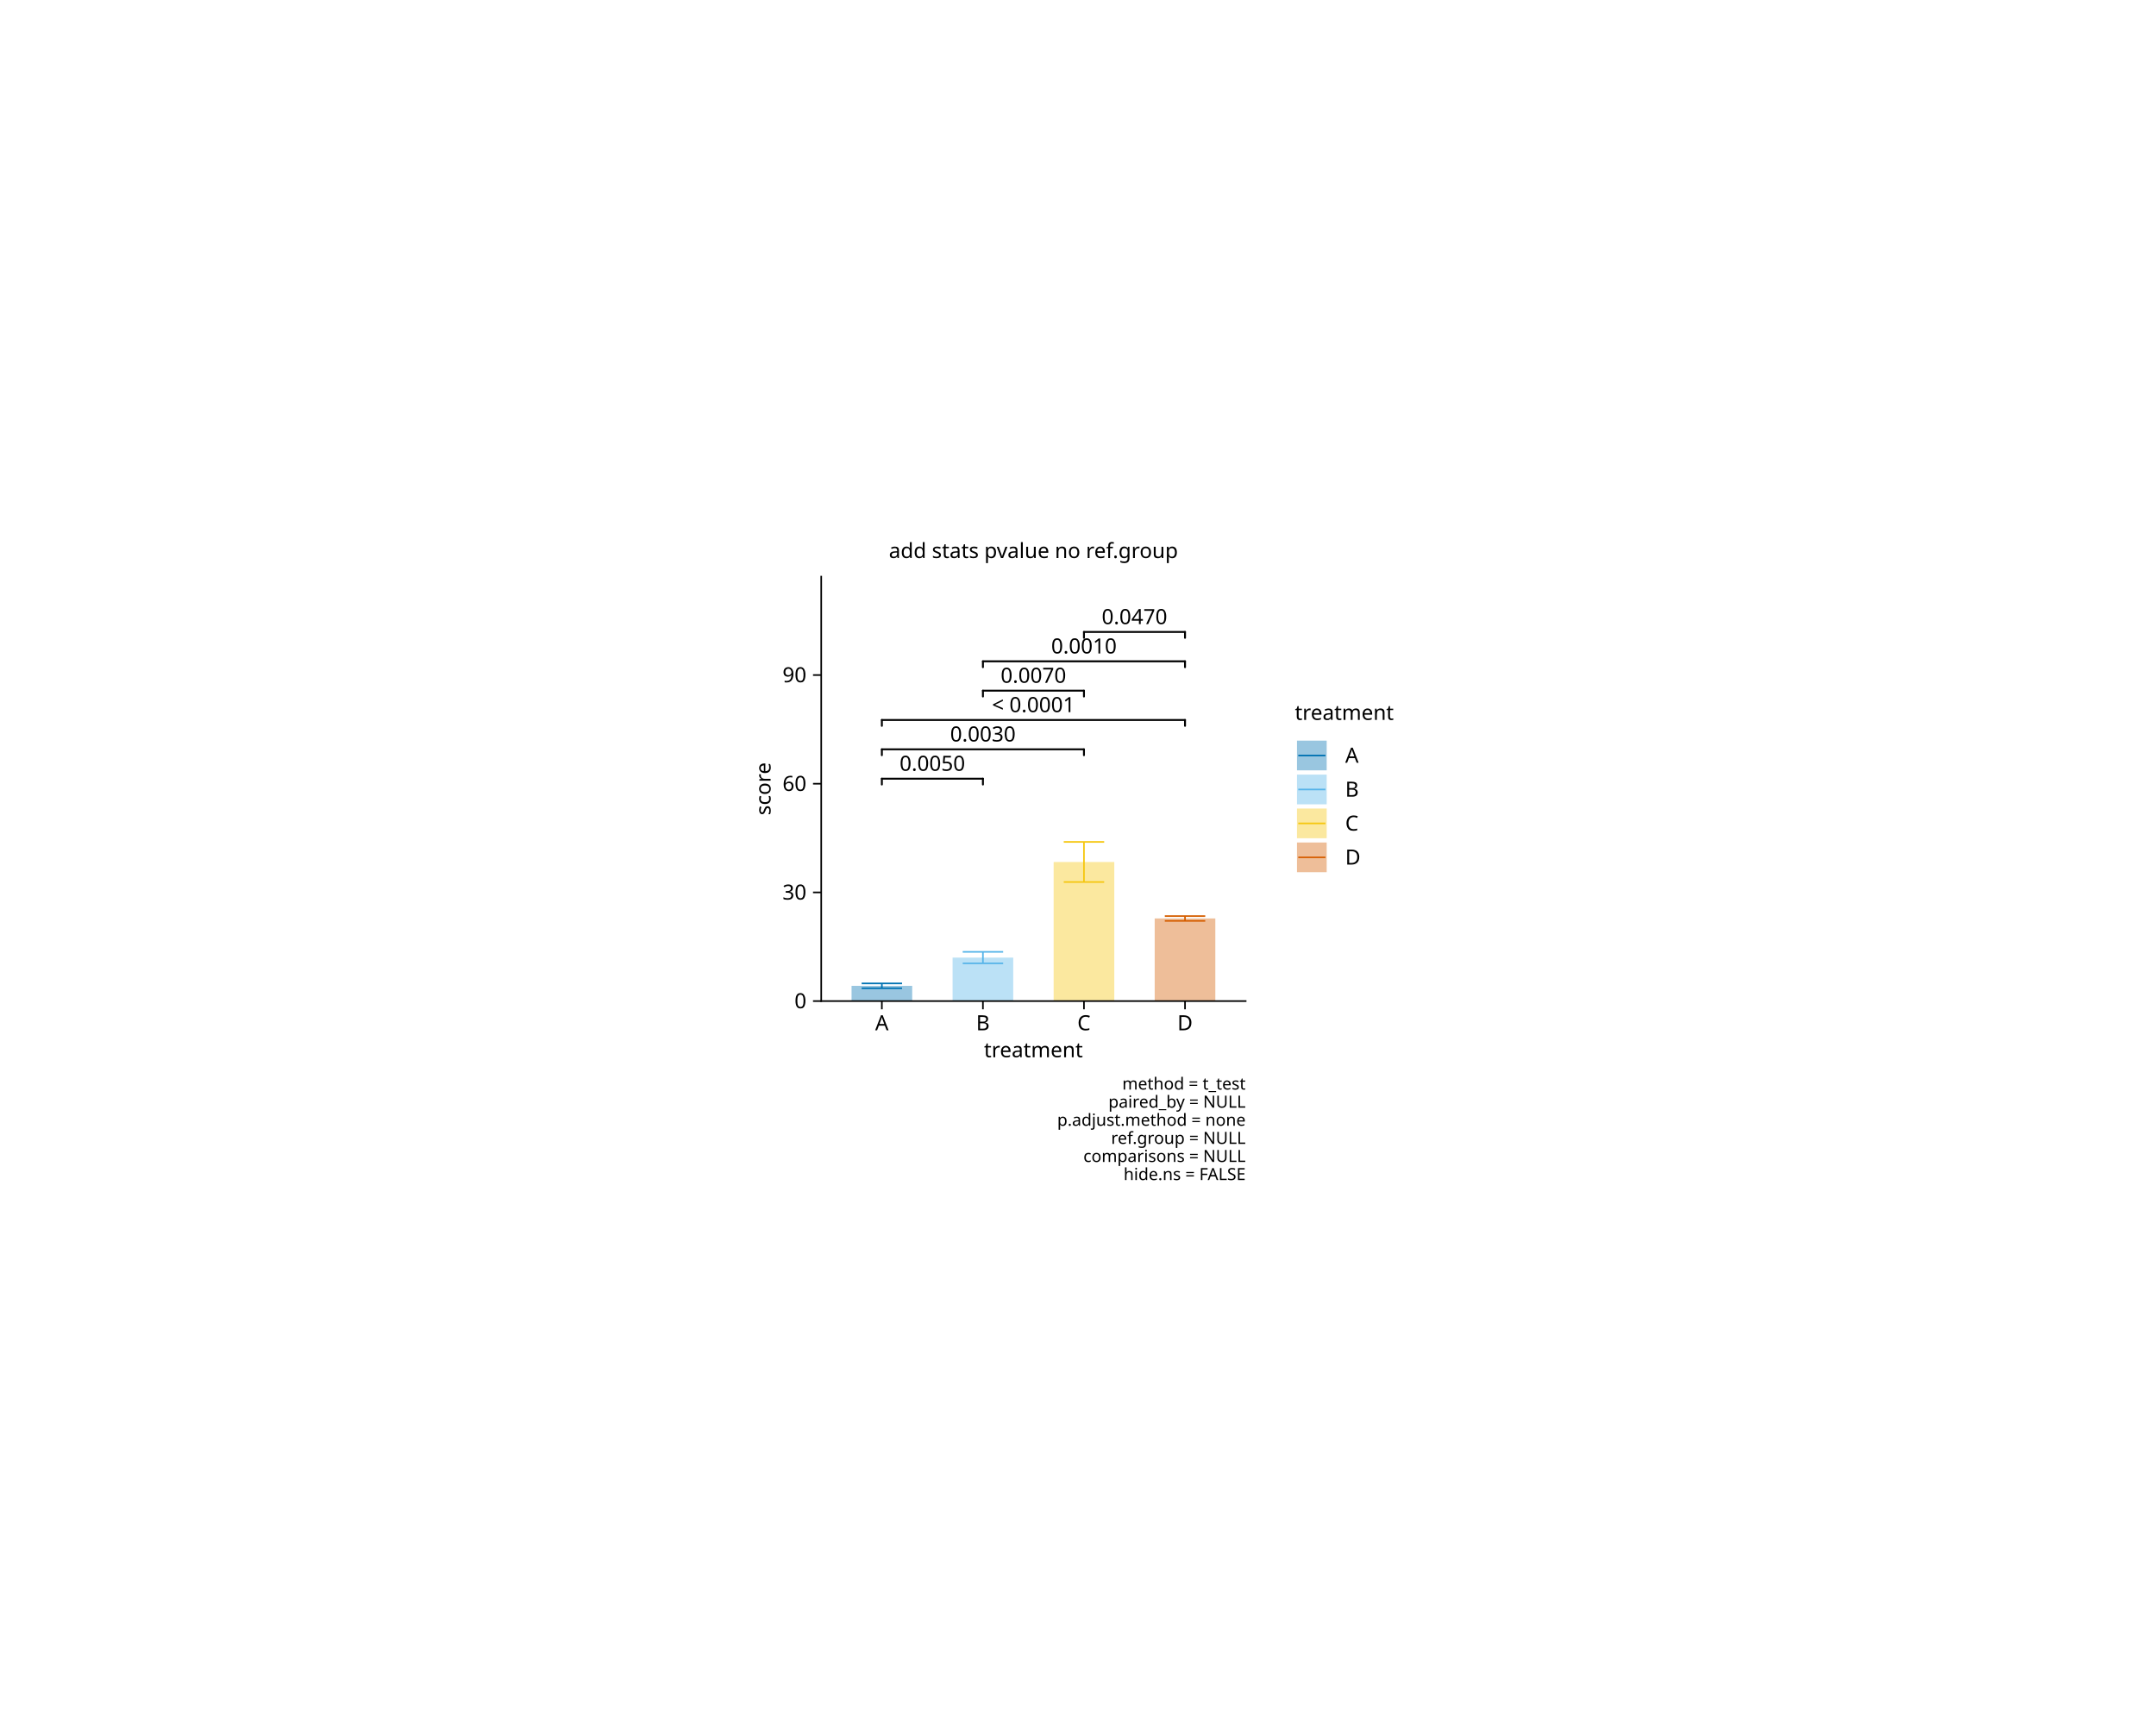
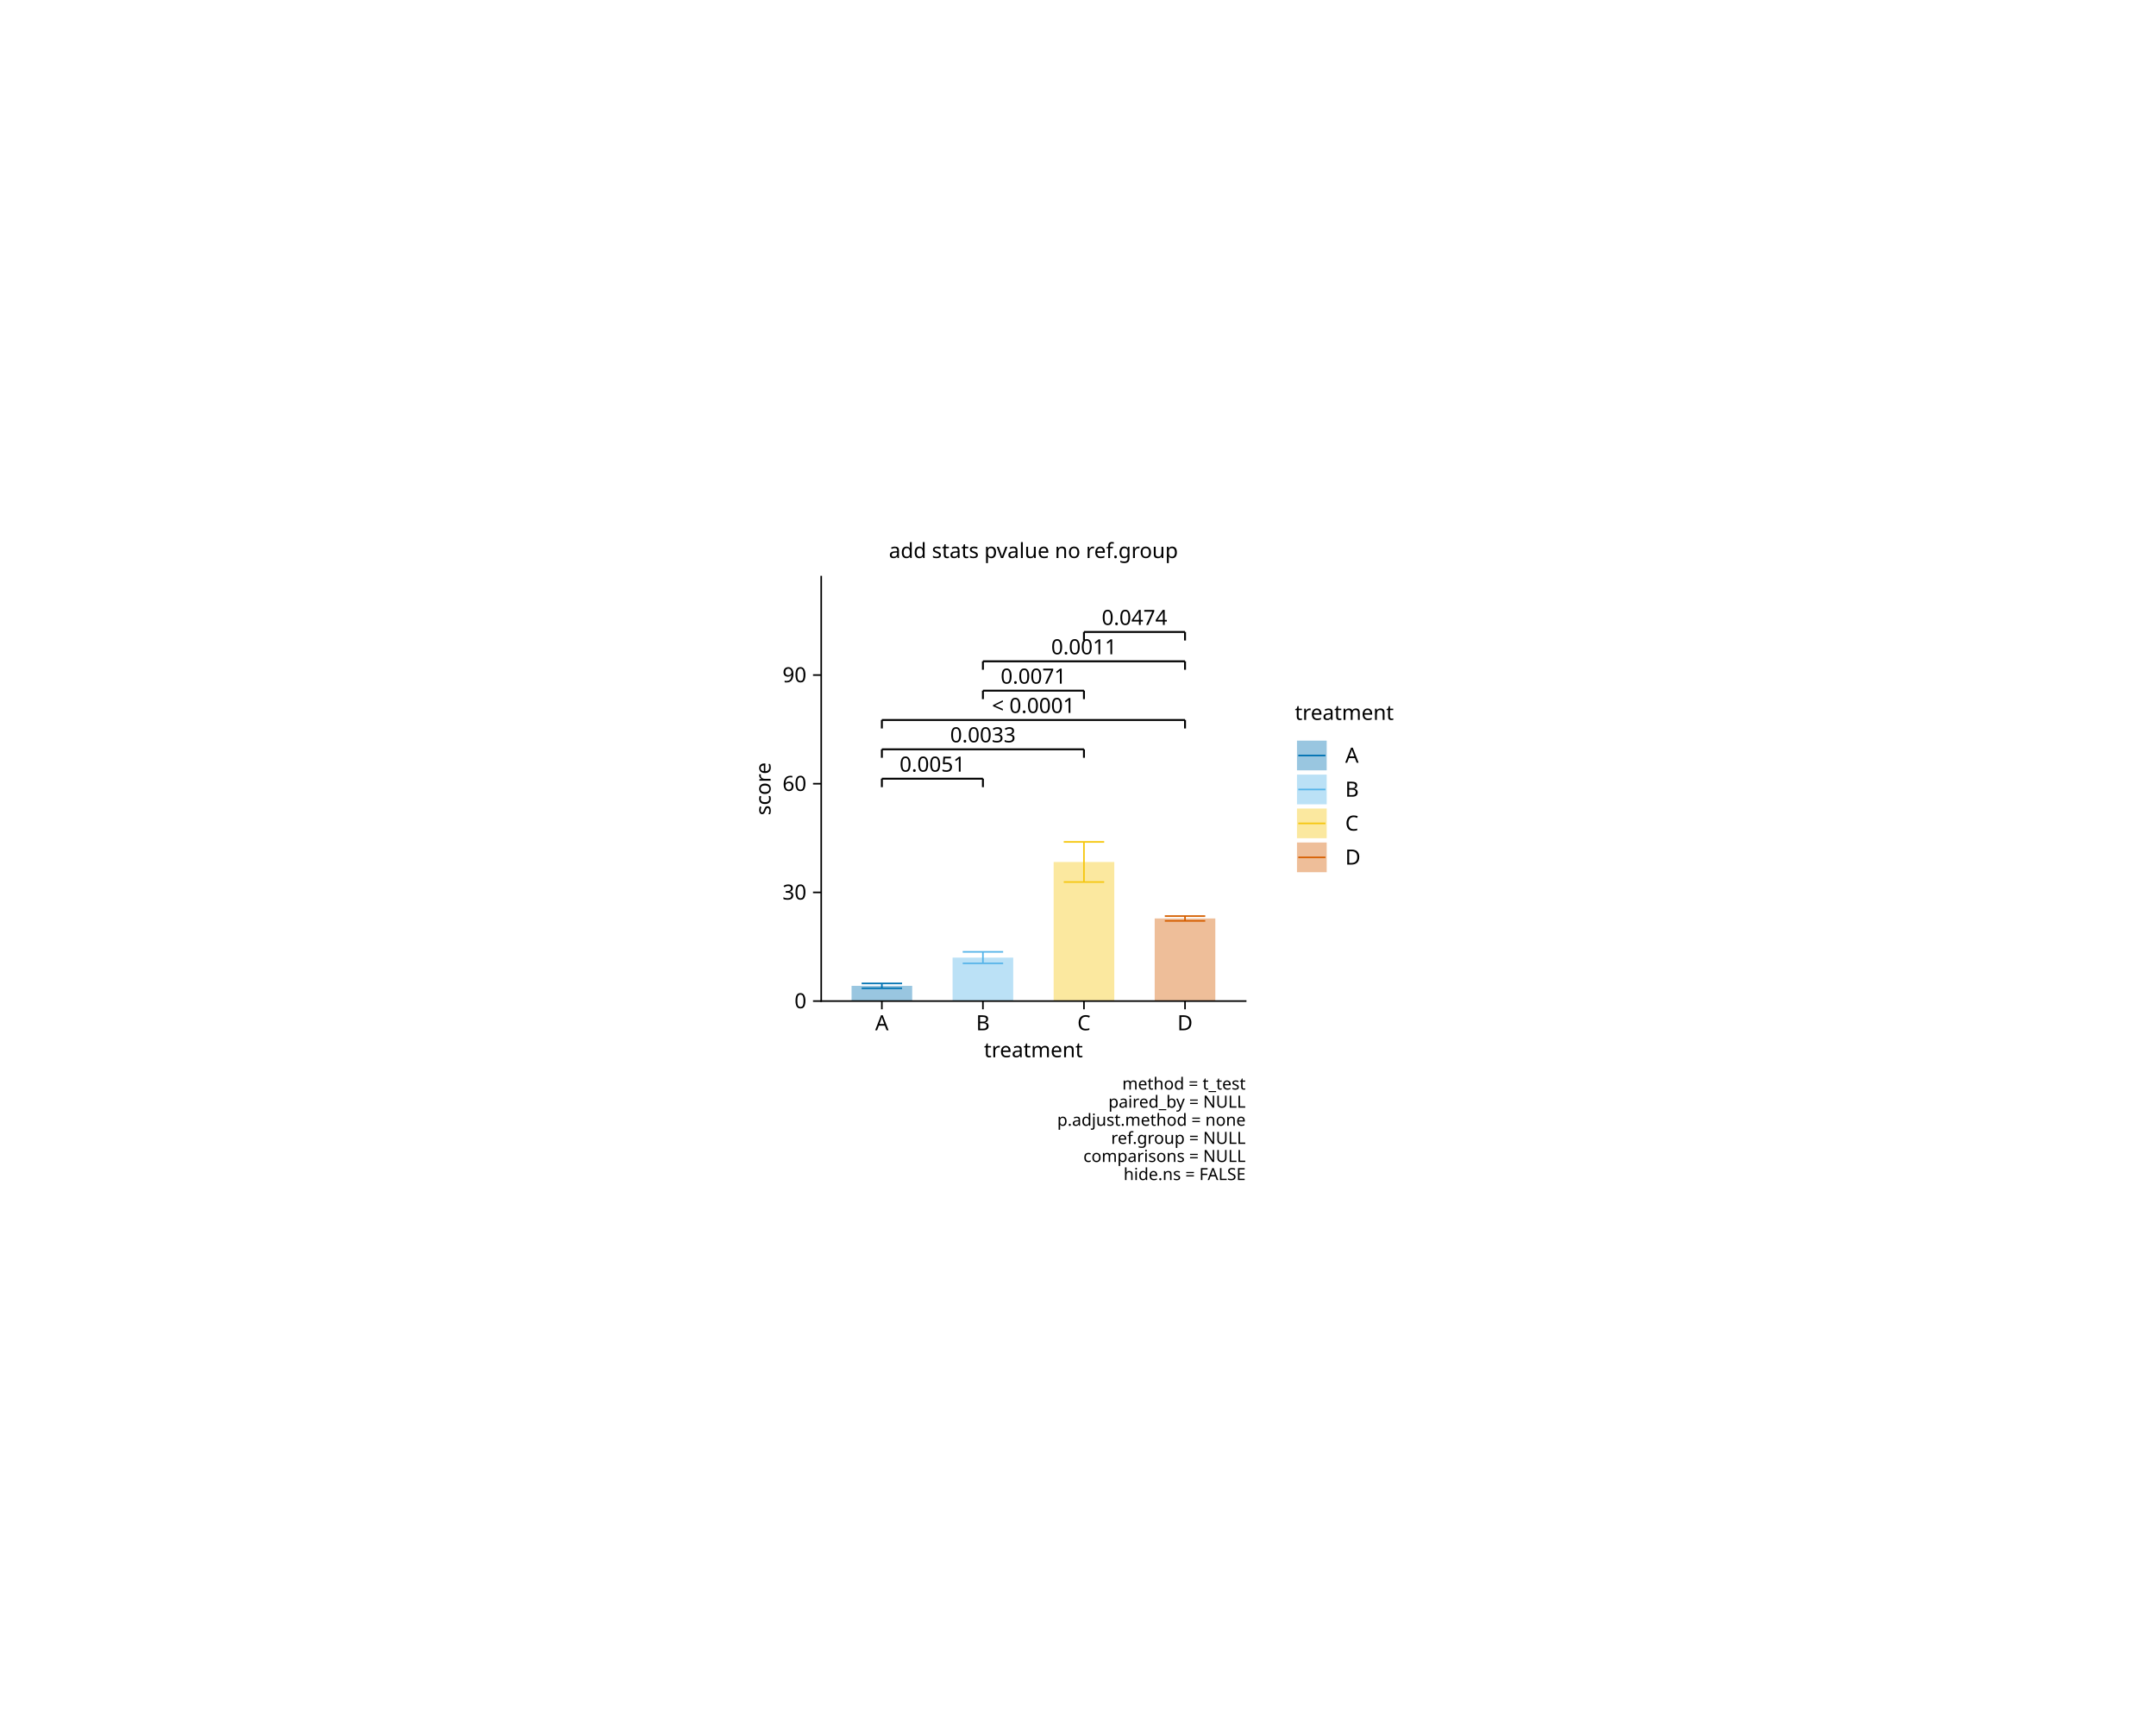
<svg xmlns="http://www.w3.org/2000/svg" class="svglite" data-engine-version="2.0" width="720.00pt" height="576.00pt" viewBox="0 0 720.00 576.00">
  <defs>
    <style type="text/css">
    .svglite line, .svglite polyline, .svglite polygon, .svglite path, .svglite rect, .svglite circle {
      fill: none;
      stroke: #000000;
      stroke-linecap: round;
      stroke-linejoin: round;
      stroke-miterlimit: 10.00;
    }
  </style>
  </defs>
  <rect width="100%" height="100%" style="stroke: none; fill: #FFFFFF;" />
  <defs>
    <clipPath id="cpMC4wMHw3MjAuMDB8MC4wMHw1NzYuMDA=">
      <rect x="0.00" y="0.00" width="720.00" height="576.00" />
    </clipPath>
  </defs>
  <g clip-path="url(#cpMC4wMHw3MjAuMDB8MC4wMHw1NzYuMDA=)">
</g>
  <defs>
    <clipPath id="cpMjQ3LjA1fDQ3Mi45NXwxNzUuMzF8NDAwLjY5">
      <rect x="247.05" y="175.31" width="225.91" height="225.39" />
    </clipPath>
  </defs>
  <g clip-path="url(#cpMjQ3LjA1fDQ3Mi45NXwxNzUuMzF8NDAwLjY5)">
    <rect x="247.05" y="175.31" width="225.91" height="225.39" style="stroke-width: 1.07; stroke: none; fill: #FFFFFF;" />
  </g>
  <g clip-path="url(#cpMC4wMHw3MjAuMDB8MC4wMHw1NzYuMDA=)">
</g>
  <defs>
    <clipPath id="cpMjc0LjI1fDQxNS45OXwxOTIuNTN8MzM0LjI3">
      <rect x="274.25" y="192.53" width="141.73" height="141.73" />
    </clipPath>
  </defs>
  <g clip-path="url(#cpMjc0LjI1fDQxNS45OXwxOTIuNTN8MzM0LjI3)">
    <rect x="274.25" y="192.53" width="141.73" height="141.73" style="stroke-width: 1.07; stroke: none; fill: #FFFFFF;" />
    <rect x="284.38" y="329.19" width="20.25" height="5.08" style="stroke-width: 1.07; stroke: none; stroke-linecap: butt; stroke-linejoin: miter; fill: #0072B2; fill-opacity: 0.40;" />
    <rect x="318.12" y="319.75" width="20.25" height="14.51" style="stroke-width: 1.07; stroke: none; stroke-linecap: butt; stroke-linejoin: miter; fill: #56B4E9; fill-opacity: 0.40;" />
    <rect x="351.87" y="287.82" width="20.25" height="46.44" style="stroke-width: 1.07; stroke: none; stroke-linecap: butt; stroke-linejoin: miter; fill: #F5C710; fill-opacity: 0.40;" />
    <rect x="385.61" y="306.69" width="20.25" height="27.58" style="stroke-width: 1.07; stroke: none; stroke-linecap: butt; stroke-linejoin: miter; fill: #D55E00; fill-opacity: 0.40;" />
    <polyline points="287.75,328.38 301.25,328.38 " style="stroke-width: 0.53; stroke: #0072B2; stroke-linecap: butt;" />
    <polyline points="294.50,328.38 294.50,329.99 " style="stroke-width: 0.53; stroke: #0072B2; stroke-linecap: butt;" />
    <polyline points="287.75,329.99 301.25,329.99 " style="stroke-width: 0.53; stroke: #0072B2; stroke-linecap: butt;" />
    <polyline points="321.50,317.84 335.00,317.84 " style="stroke-width: 0.53; stroke: #56B4E9; stroke-linecap: butt;" />
    <polyline points="328.25,317.84 328.25,321.67 " style="stroke-width: 0.53; stroke: #56B4E9; stroke-linecap: butt;" />
    <polyline points="321.50,321.67 335.00,321.67 " style="stroke-width: 0.53; stroke: #56B4E9; stroke-linecap: butt;" />
    <polyline points="355.24,281.13 368.74,281.13 " style="stroke-width: 0.53; stroke: #F5C710; stroke-linecap: butt;" />
    <polyline points="361.99,281.13 361.99,294.52 " style="stroke-width: 0.53; stroke: #F5C710; stroke-linecap: butt;" />
    <polyline points="355.24,294.52 368.74,294.52 " style="stroke-width: 0.53; stroke: #F5C710; stroke-linecap: butt;" />
    <polyline points="388.99,305.89 402.49,305.89 " style="stroke-width: 0.53; stroke: #D55E00; stroke-linecap: butt;" />
    <polyline points="395.74,305.89 395.74,307.49 " style="stroke-width: 0.53; stroke: #D55E00; stroke-linecap: butt;" />
    <polyline points="388.99,307.49 402.49,307.49 " style="stroke-width: 0.53; stroke: #D55E00; stroke-linecap: butt;" />
-     <text x="311.37" y="257.38" text-anchor="middle" style="font-size: 7.00px; font-family: sans;" textLength="21.41px" lengthAdjust="spacingAndGlyphs">0.0050</text>
-     <text x="328.25" y="247.59" text-anchor="middle" style="font-size: 7.00px; font-family: sans;" textLength="21.41px" lengthAdjust="spacingAndGlyphs">0.0030</text>
-     <text x="345.12" y="237.79" text-anchor="middle" style="font-size: 7.00px; font-family: sans;" textLength="27.45px" lengthAdjust="spacingAndGlyphs">&lt; 0.0001</text>
-     <text x="345.12" y="227.99" text-anchor="middle" style="font-size: 7.00px; font-family: sans;" textLength="21.41px" lengthAdjust="spacingAndGlyphs">0.0070</text>
-     <text x="361.99" y="218.20" text-anchor="middle" style="font-size: 7.00px; font-family: sans;" textLength="21.41px" lengthAdjust="spacingAndGlyphs">0.0010</text>
-     <text x="378.87" y="208.40" text-anchor="middle" style="font-size: 7.00px; font-family: sans;" textLength="21.41px" lengthAdjust="spacingAndGlyphs">0.0470</text>
-     <line x1="294.50" y1="261.96" x2="294.50" y2="260.01" style="stroke-width: 0.64;" />
-     <line x1="294.50" y1="252.17" x2="294.50" y2="250.21" style="stroke-width: 0.64;" />
-     <line x1="294.50" y1="242.37" x2="294.50" y2="240.41" style="stroke-width: 0.64;" />
-     <line x1="328.25" y1="232.57" x2="328.25" y2="230.62" style="stroke-width: 0.64;" />
-     <line x1="328.25" y1="222.78" x2="328.25" y2="220.82" style="stroke-width: 0.64;" />
-     <line x1="361.99" y1="212.98" x2="361.99" y2="211.02" style="stroke-width: 0.64;" />
-     <line x1="294.50" y1="260.01" x2="328.25" y2="260.01" style="stroke-width: 0.64;" />
-     <line x1="294.50" y1="250.21" x2="361.99" y2="250.21" style="stroke-width: 0.64;" />
-     <line x1="294.50" y1="240.41" x2="395.74" y2="240.41" style="stroke-width: 0.64;" />
-     <line x1="328.25" y1="230.62" x2="361.99" y2="230.62" style="stroke-width: 0.64;" />
-     <line x1="328.25" y1="220.82" x2="395.74" y2="220.82" style="stroke-width: 0.64;" />
-     <line x1="361.99" y1="211.02" x2="395.74" y2="211.02" style="stroke-width: 0.64;" />
-     <line x1="328.25" y1="260.01" x2="328.25" y2="261.96" style="stroke-width: 0.64;" />
-     <line x1="361.99" y1="250.21" x2="361.99" y2="252.17" style="stroke-width: 0.64;" />
-     <line x1="395.74" y1="240.41" x2="395.74" y2="242.37" style="stroke-width: 0.64;" />
-     <line x1="361.99" y1="230.62" x2="361.99" y2="232.57" style="stroke-width: 0.64;" />
-     <line x1="395.74" y1="220.82" x2="395.74" y2="222.78" style="stroke-width: 0.64;" />
-     <line x1="395.74" y1="211.02" x2="395.74" y2="212.98" style="stroke-width: 0.64;" />
+     <line x1="294.50" y1="260.01" x2="328.25" y2="260.01" style="stroke-width: 0.64; stroke-linecap: butt;" />
+     <line x1="294.50" y1="250.21" x2="361.99" y2="250.21" style="stroke-width: 0.64; stroke-linecap: butt;" />
+     <line x1="294.50" y1="240.41" x2="395.74" y2="240.41" style="stroke-width: 0.64; stroke-linecap: butt;" />
+     <line x1="328.25" y1="230.62" x2="361.99" y2="230.62" style="stroke-width: 0.64; stroke-linecap: butt;" />
+     <line x1="328.25" y1="220.82" x2="395.74" y2="220.82" style="stroke-width: 0.64; stroke-linecap: butt;" />
+     <line x1="361.99" y1="211.02" x2="395.74" y2="211.02" style="stroke-width: 0.64; stroke-linecap: butt;" />
+     <line x1="294.50" y1="260.01" x2="294.50" y2="262.84" style="stroke-width: 0.64; stroke-linecap: butt;" />
+     <line x1="294.50" y1="250.21" x2="294.50" y2="253.04" style="stroke-width: 0.64; stroke-linecap: butt;" />
+     <line x1="294.50" y1="240.41" x2="294.50" y2="243.25" style="stroke-width: 0.64; stroke-linecap: butt;" />
+     <line x1="328.25" y1="230.62" x2="328.25" y2="233.45" style="stroke-width: 0.64; stroke-linecap: butt;" />
+     <line x1="328.25" y1="220.82" x2="328.25" y2="223.65" style="stroke-width: 0.64; stroke-linecap: butt;" />
+     <line x1="361.99" y1="211.02" x2="361.99" y2="213.86" style="stroke-width: 0.64; stroke-linecap: butt;" />
+     <line x1="328.25" y1="260.01" x2="328.25" y2="262.84" style="stroke-width: 0.64; stroke-linecap: butt;" />
+     <line x1="361.99" y1="250.21" x2="361.99" y2="253.04" style="stroke-width: 0.64; stroke-linecap: butt;" />
+     <line x1="395.74" y1="240.41" x2="395.74" y2="243.25" style="stroke-width: 0.64; stroke-linecap: butt;" />
+     <line x1="361.99" y1="230.62" x2="361.99" y2="233.45" style="stroke-width: 0.64; stroke-linecap: butt;" />
+     <line x1="395.74" y1="220.82" x2="395.74" y2="223.65" style="stroke-width: 0.64; stroke-linecap: butt;" />
+     <line x1="395.74" y1="211.02" x2="395.74" y2="213.86" style="stroke-width: 0.64; stroke-linecap: butt;" />
+     <text x="311.37" y="257.67" text-anchor="middle" style="font-size: 7.00px; font-family: sans;" textLength="21.41px" lengthAdjust="spacingAndGlyphs">0.0051</text>
+     <text x="328.25" y="247.87" text-anchor="middle" style="font-size: 7.00px; font-family: sans;" textLength="21.41px" lengthAdjust="spacingAndGlyphs">0.0033</text>
+     <text x="345.12" y="238.07" text-anchor="middle" style="font-size: 7.00px; font-family: sans;" textLength="27.45px" lengthAdjust="spacingAndGlyphs">&lt; 0.0001</text>
+     <text x="345.12" y="228.28" text-anchor="middle" style="font-size: 7.00px; font-family: sans;" textLength="21.41px" lengthAdjust="spacingAndGlyphs">0.0071</text>
+     <text x="361.99" y="218.48" text-anchor="middle" style="font-size: 7.00px; font-family: sans;" textLength="21.41px" lengthAdjust="spacingAndGlyphs">0.0011</text>
+     <text x="378.87" y="208.68" text-anchor="middle" style="font-size: 7.00px; font-family: sans;" textLength="21.41px" lengthAdjust="spacingAndGlyphs">0.0474</text>
  </g>
  <g clip-path="url(#cpMC4wMHw3MjAuMDB8MC4wMHw1NzYuMDA=)">
    <polyline points="274.25,334.27 274.25,192.53 " style="stroke-width: 0.53; stroke-linecap: square;" />
    <text x="269.32" y="336.68" text-anchor="end" style="font-size: 7.00px; font-family: sans;" textLength="3.89px" lengthAdjust="spacingAndGlyphs">0</text>
    <text x="269.32" y="300.39" text-anchor="end" style="font-size: 7.00px; font-family: sans;" textLength="7.79px" lengthAdjust="spacingAndGlyphs">30</text>
    <text x="269.32" y="264.11" text-anchor="end" style="font-size: 7.00px; font-family: sans;" textLength="7.79px" lengthAdjust="spacingAndGlyphs">60</text>
    <text x="269.32" y="227.82" text-anchor="end" style="font-size: 7.00px; font-family: sans;" textLength="7.79px" lengthAdjust="spacingAndGlyphs">90</text>
    <polyline points="271.51,334.27 274.25,334.27 " style="stroke-width: 0.53; stroke-linecap: butt;" />
    <polyline points="271.51,297.98 274.25,297.98 " style="stroke-width: 0.53; stroke-linecap: butt;" />
    <polyline points="271.51,261.70 274.25,261.70 " style="stroke-width: 0.53; stroke-linecap: butt;" />
    <polyline points="271.51,225.41 274.25,225.41 " style="stroke-width: 0.53; stroke-linecap: butt;" />
    <polyline points="274.25,334.27 415.99,334.27 " style="stroke-width: 0.53; stroke-linecap: square;" />
    <polyline points="294.50,337.01 294.50,334.27 " style="stroke-width: 0.53; stroke-linecap: butt;" />
    <polyline points="328.25,337.01 328.25,334.27 " style="stroke-width: 0.53; stroke-linecap: butt;" />
    <polyline points="361.99,337.01 361.99,334.27 " style="stroke-width: 0.53; stroke-linecap: butt;" />
    <polyline points="395.74,337.01 395.74,334.27 " style="stroke-width: 0.53; stroke-linecap: butt;" />
    <text x="294.50" y="344.02" text-anchor="middle" style="font-size: 7.00px; font-family: sans;" textLength="4.67px" lengthAdjust="spacingAndGlyphs">A</text>
    <text x="328.25" y="344.02" text-anchor="middle" style="font-size: 7.00px; font-family: sans;" textLength="4.67px" lengthAdjust="spacingAndGlyphs">B</text>
    <text x="361.99" y="344.02" text-anchor="middle" style="font-size: 7.00px; font-family: sans;" textLength="5.06px" lengthAdjust="spacingAndGlyphs">C</text>
    <text x="395.74" y="344.02" text-anchor="middle" style="font-size: 7.00px; font-family: sans;" textLength="5.06px" lengthAdjust="spacingAndGlyphs">D</text>
    <text x="345.12" y="353.03" text-anchor="middle" style="font-size: 7.00px; font-family: sans;" textLength="29.57px" lengthAdjust="spacingAndGlyphs">treatment</text>
    <text transform="translate(257.34,263.40) rotate(-90)" text-anchor="middle" style="font-size: 7.00px; font-family: sans;" textLength="17.12px" lengthAdjust="spacingAndGlyphs">score</text>
    <rect x="426.94" y="229.37" width="40.53" height="68.06" style="stroke-width: 1.07; stroke: none; fill: #FFFFFF;" />
    <text x="432.42" y="240.39" style="font-size: 7.00px; font-family: sans;" textLength="29.57px" lengthAdjust="spacingAndGlyphs">treatment</text>
    <rect x="432.42" y="246.60" width="11.34" height="11.34" style="stroke-width: 1.07; stroke: none; fill: #FFFFFF;" />
    <rect x="433.13" y="247.31" width="9.92" height="9.92" style="stroke-width: 1.07; stroke: none; stroke-linecap: butt; stroke-linejoin: miter; fill: #0072B2; fill-opacity: 0.40;" />
    <line x1="433.56" y1="252.27" x2="442.63" y2="252.27" style="stroke-width: 0.53; stroke: #0072B2; stroke-linecap: butt;" />
    <rect x="432.42" y="257.94" width="11.34" height="11.34" style="stroke-width: 1.07; stroke: none; fill: #FFFFFF;" />
    <rect x="433.13" y="258.65" width="9.92" height="9.92" style="stroke-width: 1.07; stroke: none; stroke-linecap: butt; stroke-linejoin: miter; fill: #56B4E9; fill-opacity: 0.40;" />
    <line x1="433.56" y1="263.61" x2="442.63" y2="263.61" style="stroke-width: 0.53; stroke: #56B4E9; stroke-linecap: butt;" />
    <rect x="432.42" y="269.28" width="11.34" height="11.34" style="stroke-width: 1.07; stroke: none; fill: #FFFFFF;" />
    <rect x="433.13" y="269.98" width="9.92" height="9.92" style="stroke-width: 1.07; stroke: none; stroke-linecap: butt; stroke-linejoin: miter; fill: #F5C710; fill-opacity: 0.40;" />
    <line x1="433.56" y1="274.95" x2="442.63" y2="274.95" style="stroke-width: 0.53; stroke: #F5C710; stroke-linecap: butt;" />
    <rect x="432.42" y="280.61" width="11.34" height="11.34" style="stroke-width: 1.07; stroke: none; fill: #FFFFFF;" />
    <rect x="433.13" y="281.32" width="9.92" height="9.92" style="stroke-width: 1.07; stroke: none; stroke-linecap: butt; stroke-linejoin: miter; fill: #D55E00; fill-opacity: 0.40;" />
    <line x1="433.56" y1="286.28" x2="442.63" y2="286.28" style="stroke-width: 0.53; stroke: #D55E00; stroke-linecap: butt;" />
    <text x="449.24" y="254.68" style="font-size: 7.00px; font-family: sans;" textLength="4.67px" lengthAdjust="spacingAndGlyphs">A</text>
    <text x="449.24" y="266.02" style="font-size: 7.00px; font-family: sans;" textLength="4.67px" lengthAdjust="spacingAndGlyphs">B</text>
    <text x="449.24" y="277.35" style="font-size: 7.00px; font-family: sans;" textLength="5.06px" lengthAdjust="spacingAndGlyphs">C</text>
    <text x="449.24" y="288.69" style="font-size: 7.00px; font-family: sans;" textLength="5.06px" lengthAdjust="spacingAndGlyphs">D</text>
    <text x="345.12" y="186.33" text-anchor="middle" style="font-size: 7.00px; font-family: sans;" textLength="90.68px" lengthAdjust="spacingAndGlyphs">add stats pvalue no ref.group</text>
    <text x="415.99" y="363.81" text-anchor="end" style="font-size: 5.60px; font-family: sans;" textLength="38.76px" lengthAdjust="spacingAndGlyphs">method = t_test</text>
    <text x="415.99" y="369.86" text-anchor="end" style="font-size: 5.60px; font-family: sans;" textLength="45.30px" lengthAdjust="spacingAndGlyphs">paired_by = NULL</text>
    <text x="415.99" y="375.91" text-anchor="end" style="font-size: 5.60px; font-family: sans;" textLength="58.70px" lengthAdjust="spacingAndGlyphs">p.adjust.method = none</text>
    <text x="415.99" y="381.96" text-anchor="end" style="font-size: 5.60px; font-family: sans;" textLength="43.12px" lengthAdjust="spacingAndGlyphs">ref.group = NULL</text>
    <text x="415.99" y="388.00" text-anchor="end" style="font-size: 5.60px; font-family: sans;" textLength="52.46px" lengthAdjust="spacingAndGlyphs">comparisons = NULL</text>
    <text x="415.99" y="394.05" text-anchor="end" style="font-size: 5.60px; font-family: sans;" textLength="42.19px" lengthAdjust="spacingAndGlyphs">hide.ns = FALSE</text>
  </g>
</svg>
